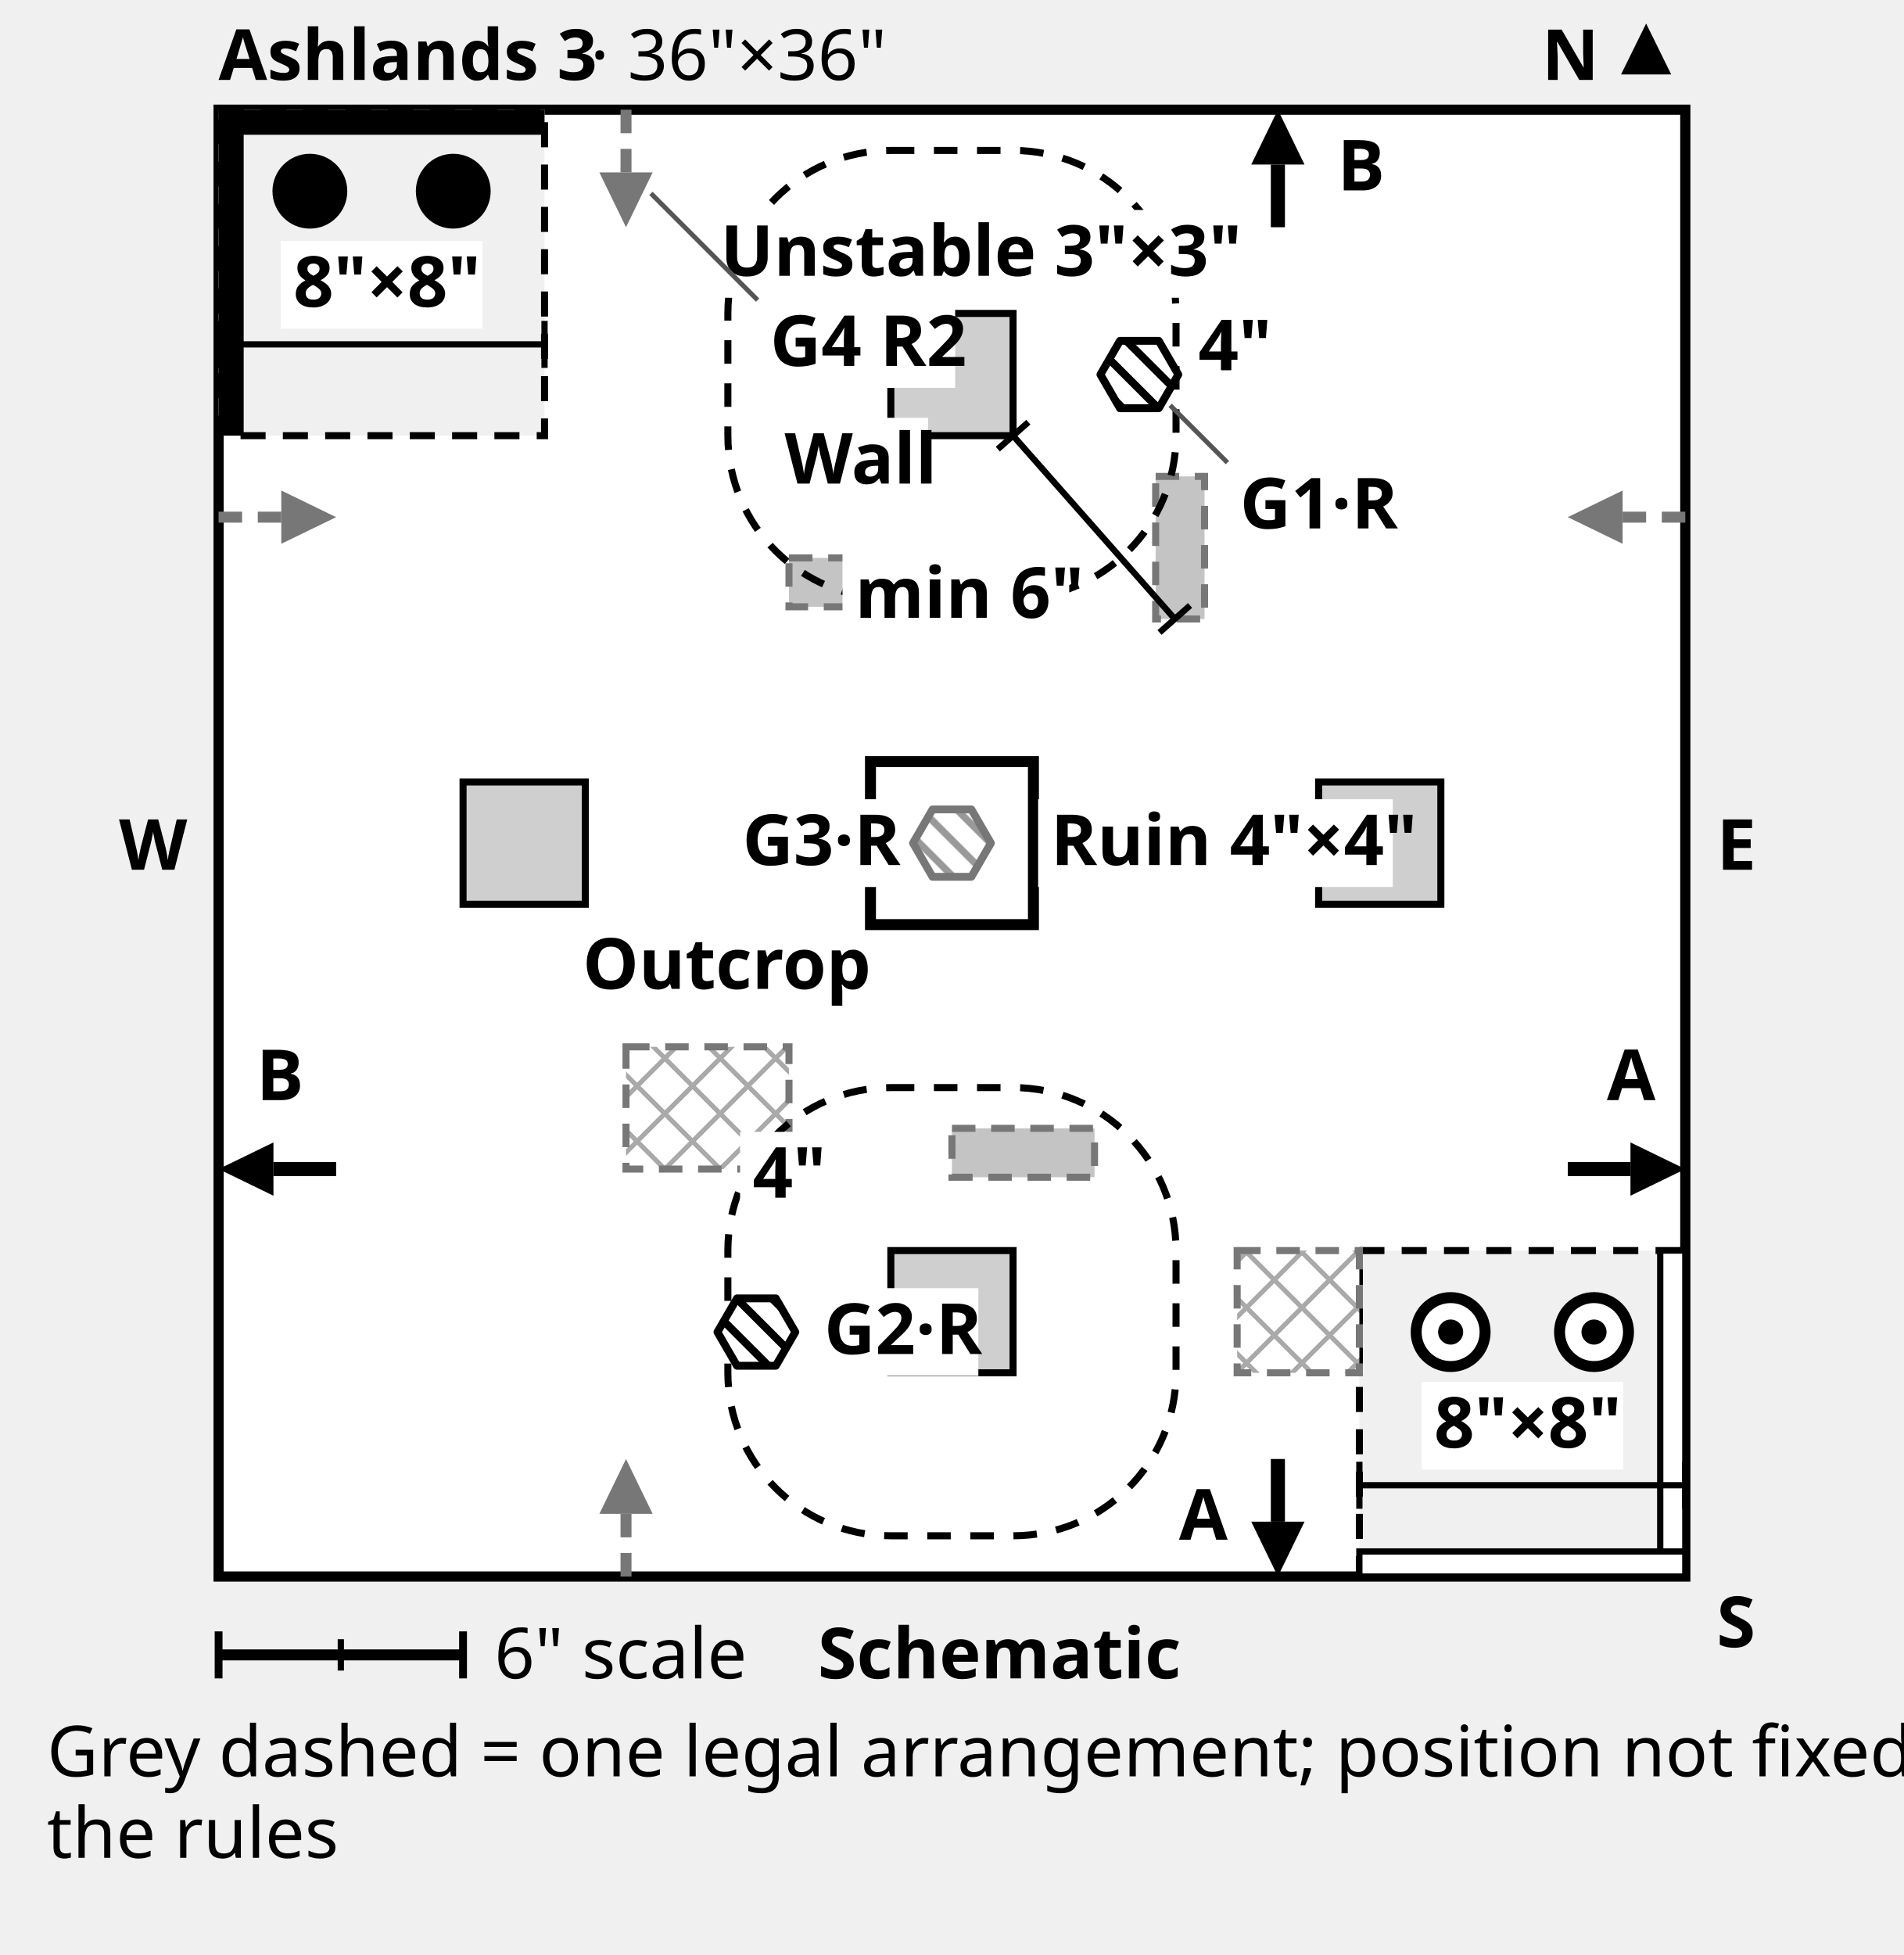
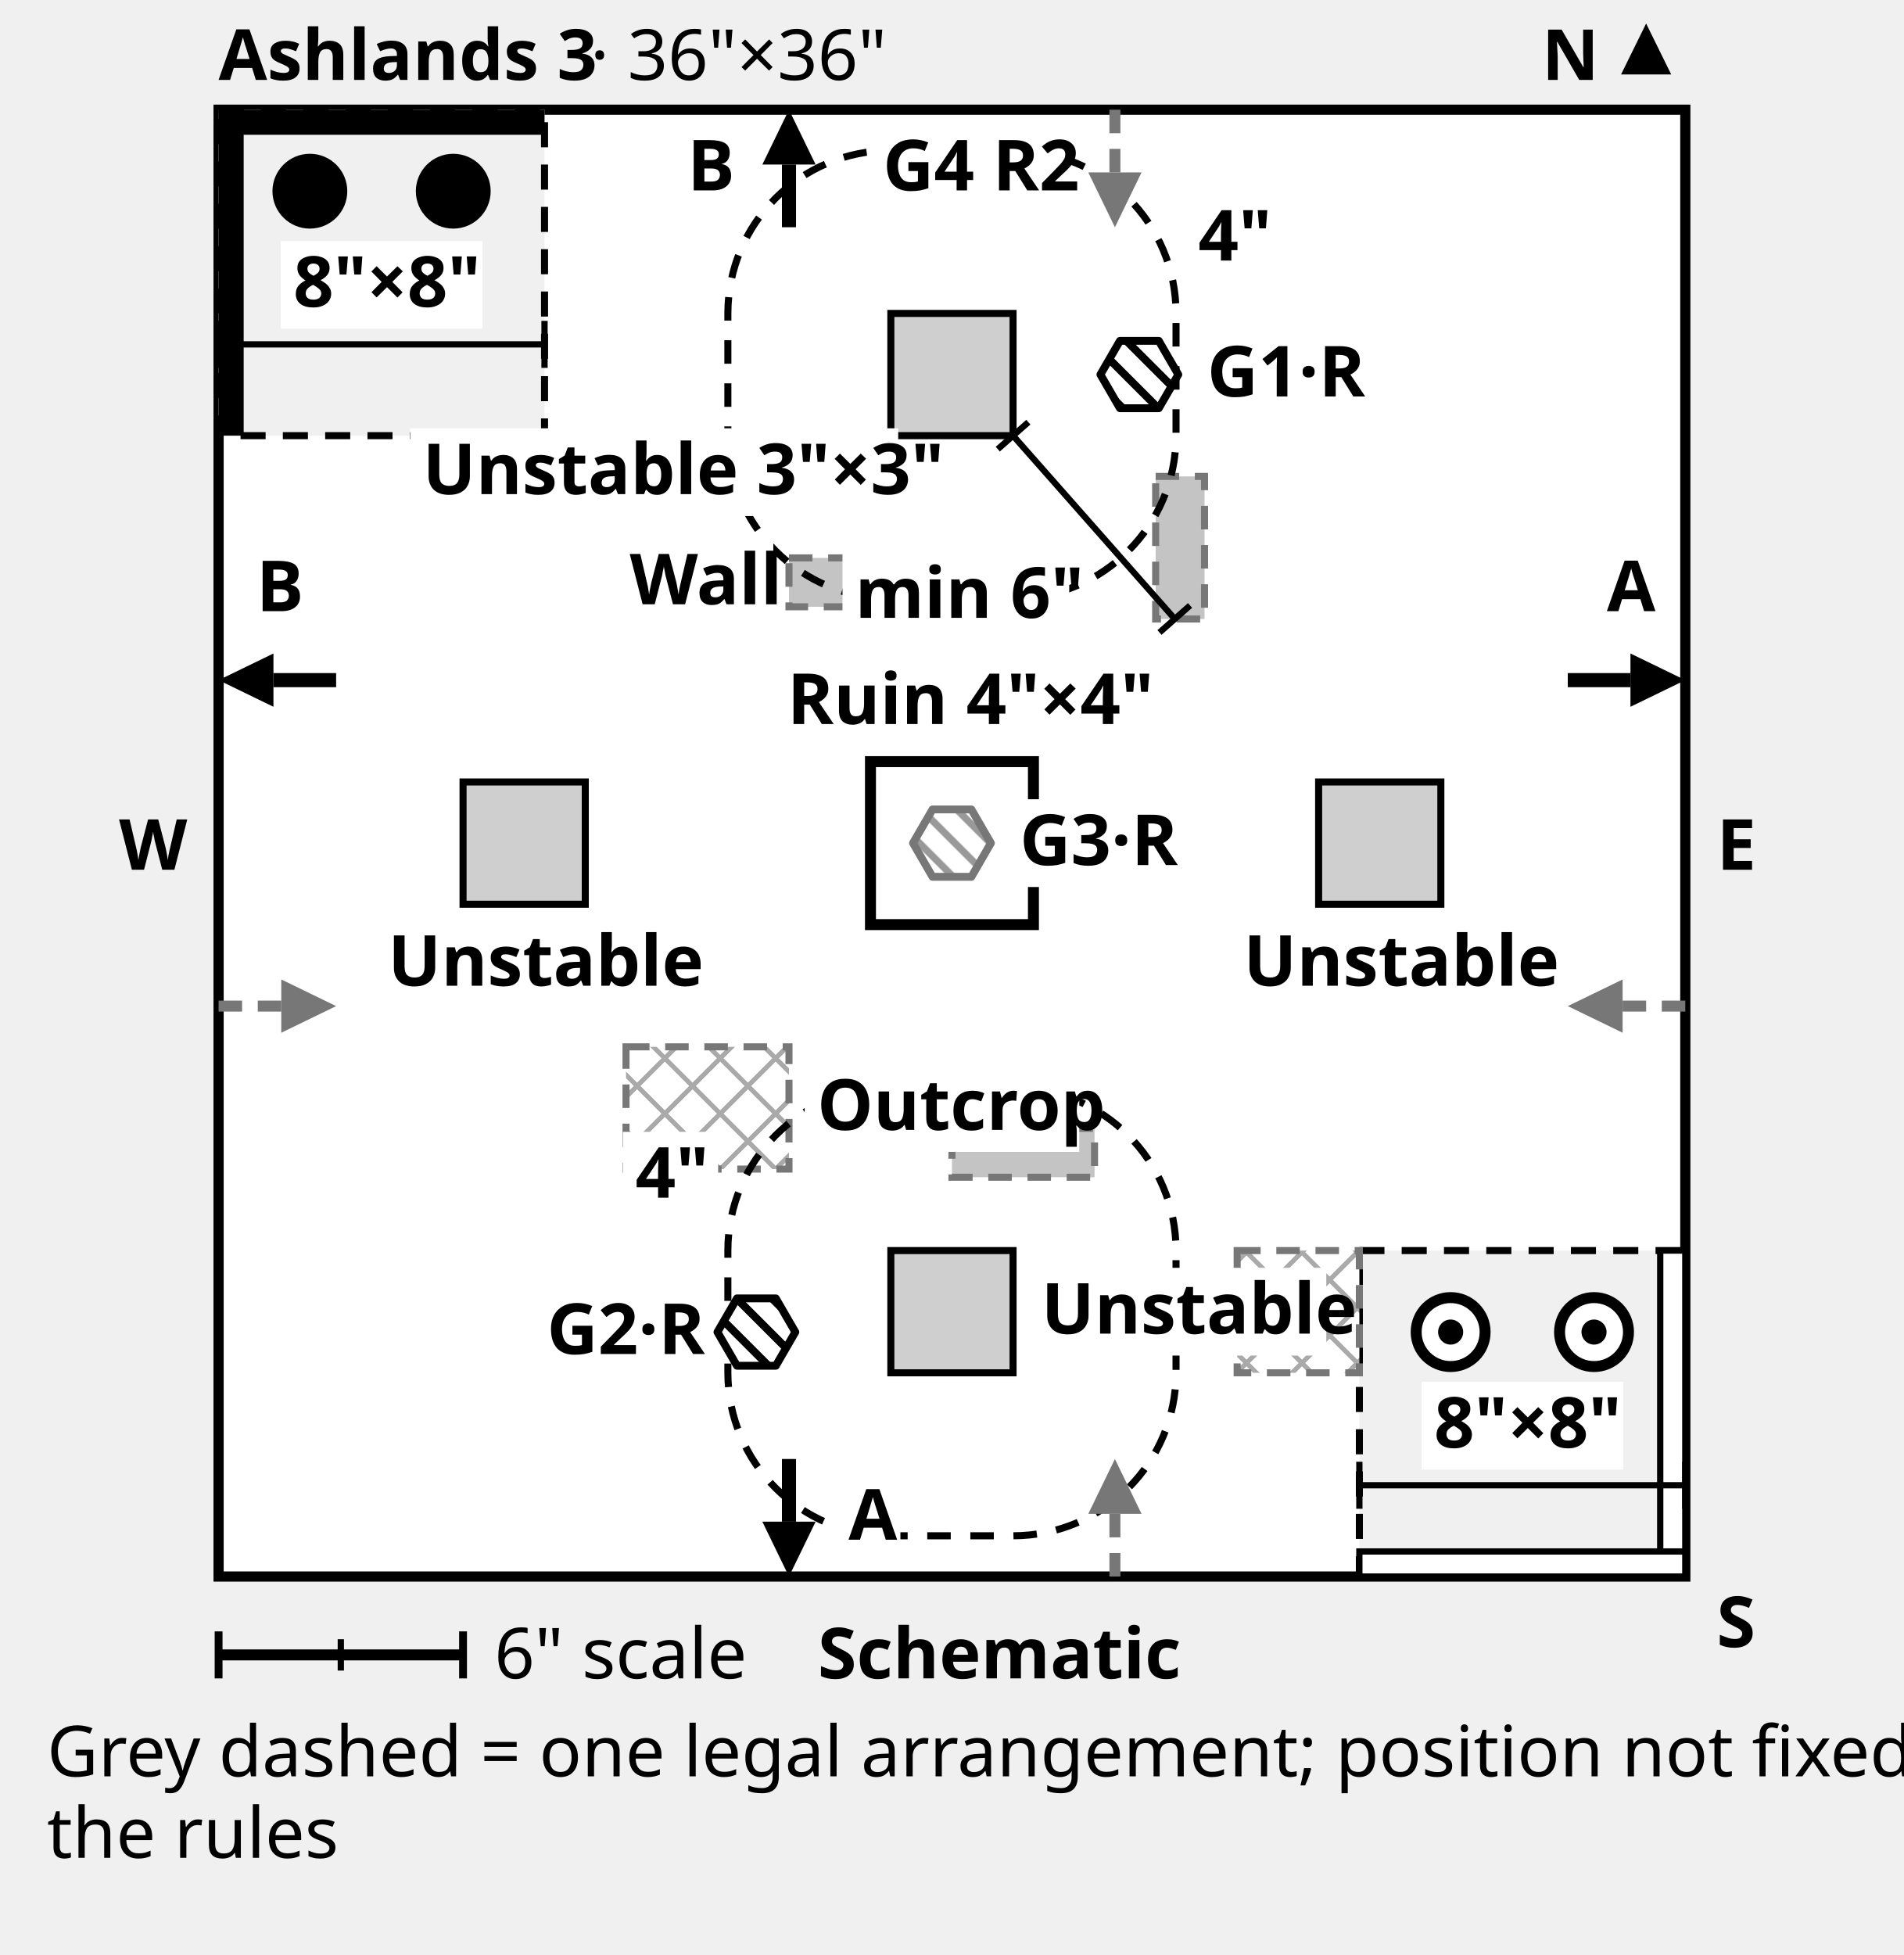
<svg xmlns="http://www.w3.org/2000/svg" width="243pt" height="249.5pt" viewBox="0 0 243 249.5">
  <defs>
    <pattern id="p-cover" width="5" height="5" patternUnits="userSpaceOnUse" patternTransform="rotate(45)">
      <rect width="5" height="5" fill="#fff" />
      <path d="M0 0.5H5M0.5 0V5" stroke="#444" stroke-width="0.7" fill="none" />
    </pattern>
    <pattern id="p-diff" width="4" height="4" patternUnits="userSpaceOnUse">
      <rect width="4" height="4" fill="#fff" />
      <circle cx="1" cy="1" r="0.75" fill="#222" />
      <circle cx="3" cy="3" r="0.75" fill="#222" />
    </pattern>
    <pattern id="p-imp" width="2.4" height="2.4" patternUnits="userSpaceOnUse" patternTransform="rotate(45)">
      <rect width="2.4" height="2.4" fill="#fff" />
      <path d="M0.4 0V2.4" stroke="#000" stroke-width="0.95" fill="none" />
    </pattern>
    <pattern id="p-mon" width="3.2" height="3.2" patternUnits="userSpaceOnUse" patternTransform="rotate(-45)">
      <rect width="3.2" height="3.2" fill="#fff" />
      <path d="M0.5 0V3.2" stroke="#000" stroke-width="1" fill="none" />
    </pattern>
    <pattern id="p-aoe" width="4" height="4" patternUnits="userSpaceOnUse" patternTransform="rotate(-45)">
      <rect width="4" height="4" fill="#fff" />
      <path d="M0.5 0V4" stroke="#777" stroke-width="1.4" fill="none" />
    </pattern>
  </defs>
  <defs>
    <pattern id="p-cover-l" width="5" height="5" patternUnits="userSpaceOnUse" patternTransform="rotate(45)">
      <rect width="5" height="5" fill="#fff" />
      <path d="M0 0.5H5M0.5 0V5" stroke="#aaa" stroke-width="0.6" fill="none" />
    </pattern>
    <pattern id="p-diff-l" width="4" height="4" patternUnits="userSpaceOnUse">
      <rect width="4" height="4" fill="#fff" />
      <circle cx="1" cy="1" r="0.7" fill="#999" />
      <circle cx="3" cy="3" r="0.7" fill="#999" />
    </pattern>
    <pattern id="p-imp-l" width="2.6" height="2.6" patternUnits="userSpaceOnUse" patternTransform="rotate(45)">
      <rect width="2.6" height="2.6" fill="#fff" />
      <path d="M0.4 0V2.6" stroke="#aaa" stroke-width="0.8" fill="none" />
    </pattern>
    <pattern id="p-mon-l" width="3.2" height="3.2" patternUnits="userSpaceOnUse" patternTransform="rotate(-45)">
      <rect width="3.2" height="3.2" fill="#fff" />
      <path d="M0.5 0V3.2" stroke="#999" stroke-width="0.9" fill="none" />
    </pattern>
    <pattern id="p-water" width="6" height="4" patternUnits="userSpaceOnUse">
      <rect width="6" height="4" fill="#fff" />
      <path d="M0 2.2Q1.5 0.4 3 2.2T6 2.2" stroke="#333" stroke-width="0.8" fill="none" />
    </pattern>
    <pattern id="p-water-l" width="6" height="4" patternUnits="userSpaceOnUse">
      <rect width="6" height="4" fill="#fff" />
      <path d="M0 2.2Q1.5 0.4 3 2.2T6 2.2" stroke="#aaa" stroke-width="0.8" fill="none" />
    </pattern>
    <pattern id="p-slip" width="6" height="6" patternUnits="userSpaceOnUse" patternTransform="rotate(-30)">
      <rect width="6" height="6" fill="#fff" />
      <path d="M0.5 1.5H3.5M3.5 4.5H5.5" stroke="#333" stroke-width="0.9" fill="none" />
    </pattern>
    <pattern id="p-slip-l" width="6" height="6" patternUnits="userSpaceOnUse" patternTransform="rotate(-30)">
      <rect width="6" height="6" fill="#fff" />
      <path d="M0.5 1.5H3.5M3.5 4.5H5.5" stroke="#aaa" stroke-width="0.9" fill="none" />
    </pattern>
    <clipPath id="bclip">
      <rect x="22.5" y="14" width="198" height="198" />
    </clipPath>
    <pattern id="p-dark" width="4" height="4" patternUnits="userSpaceOnUse">
      <rect width="4" height="4" fill="#d9d9d9" />
      <path d="M0 4L4 0" stroke="#fff" stroke-width="0.9" fill="none" />
    </pattern>
  </defs>
  <rect x="27.9" y="14" width="187.2" height="187.2" fill="#fff" stroke="#000" stroke-width="1.3" />
  <rect x="27.9" y="14" width="41.6" height="41.6" fill="#f0f0f0" stroke="#000" stroke-width="0.9" stroke-dasharray="3.2 2.2" />
  <rect x="27.9" y="14" width="3.2" height="41.6" fill="#000" />
  <rect x="27.9" y="14" width="41.6" height="3.2" fill="#000" />
  <line x1="27.9" y1="43.95" x2="69.5" y2="43.95" stroke="#000" stroke-width="0.8" stroke-linecap="butt" />
  <line x1="27.9" y1="40.95" x2="27.9" y2="46.95" stroke="#000" stroke-width="0.8" stroke-linecap="butt" />
  <line x1="69.5" y1="40.95" x2="69.5" y2="46.95" stroke="#000" stroke-width="0.8" stroke-linecap="butt" />
  <rect x="173.5" y="159.6" width="41.6" height="41.6" fill="#f0f0f0" stroke="#000" stroke-width="0.9" stroke-dasharray="3.2 2.2" />
  <rect x="211.9" y="159.6" width="3.2" height="41.6" fill="#fff" stroke="#000" stroke-width="0.8" />
  <rect x="173.5" y="198" width="41.6" height="3.2" fill="#fff" stroke="#000" stroke-width="0.8" />
  <line x1="173.5" y1="189.55" x2="215.1" y2="189.55" stroke="#000" stroke-width="0.8" stroke-linecap="butt" />
  <line x1="173.5" y1="186.55" x2="173.5" y2="192.55" stroke="#000" stroke-width="0.8" stroke-linecap="butt" />
  <line x1="215.1" y1="186.55" x2="215.1" y2="192.55" stroke="#000" stroke-width="0.8" stroke-linecap="butt" />
  <rect x="111.1" y="97.2" width="20.8" height="20.8" fill="none" stroke="#000" stroke-width="1.4" />
  <rect x="113.7" y="40" width="15.6" height="15.6" fill="#cfcfcf" stroke="#000" stroke-width="0.9" />
  <rect x="168.3" y="99.8" width="15.6" height="15.6" fill="#cfcfcf" stroke="#000" stroke-width="0.9" />
  <rect x="113.7" y="159.6" width="15.6" height="15.6" fill="#cfcfcf" stroke="#000" stroke-width="0.9" />
  <rect x="59.1" y="99.8" width="15.6" height="15.6" fill="#cfcfcf" stroke="#000" stroke-width="0.9" />
  <rect x="100.7" y="71.2" width="15.6" height="6.24" fill="#c4c4c4" stroke="#777" stroke-width="0.9" stroke-dasharray="3 2" />
  <rect x="121.5" y="144" width="18.2" height="6.24" fill="#c4c4c4" stroke="#777" stroke-width="0.9" stroke-dasharray="3 2" />
  <rect x="147.5" y="60.8" width="6.24" height="18.2" fill="#c4c4c4" stroke="#777" stroke-width="0.9" stroke-dasharray="3 2" />
  <rect x="79.9" y="133.6" width="20.8" height="15.6" fill="url(#p-cover-l)" stroke="#777" stroke-width="0.9" stroke-dasharray="3 2" />
  <rect x="157.9" y="159.6" width="15.6" height="15.6" fill="url(#p-cover-l)" stroke="#777" stroke-width="0.9" stroke-dasharray="3 2" />
  <line x1="129.3" y1="55.6" x2="149.94" y2="78.99" stroke="#000" stroke-width="0.8" stroke-linecap="butt" />
  <line x1="131.25" y1="53.88" x2="127.35" y2="57.32" stroke="#000" stroke-width="0.8" stroke-linecap="butt" />
  <line x1="151.89" y1="77.27" x2="147.99" y2="80.72" stroke="#000" stroke-width="0.8" stroke-linecap="butt" />
  <g clip-path="url(#bclip)">
    <path d="M113.7 19.2 H129.3 A20.8 20.8 0 0 1 150.1 40 V55.6 A20.8 20.8 0 0 1 129.3 76.4 H113.7 A20.8 20.8 0 0 1 92.9 55.6 V40 A20.8 20.8 0 0 1 113.7 19.2 Z" fill="none" stroke="#000" stroke-width="0.9" stroke-linecap="butt" stroke-linejoin="round" stroke-dasharray="3 2.5" />
  </g>
  <g clip-path="url(#bclip)">
    <path d="M113.7 138.8 H129.3 A20.8 20.8 0 0 1 150.1 159.6 V175.2 A20.8 20.8 0 0 1 129.3 196 H113.7 A20.8 20.8 0 0 1 92.9 175.2 V159.6 A20.8 20.8 0 0 1 113.7 138.8 Z" fill="none" stroke="#000" stroke-width="0.9" stroke-linecap="butt" stroke-linejoin="round" stroke-dasharray="3 2.5" />
  </g>
  <polygon points="150.39,47.8 147.9,52.1 142.94,52.1 140.45,47.8 142.94,43.5 147.9,43.5" fill="url(#p-mon)" stroke="#000" stroke-width="1" stroke-linejoin="round" />
  <polygon points="101.51,170 99.02,174.3 94.06,174.3 91.57,170 94.06,165.7 99.02,165.7" fill="url(#p-mon)" stroke="#000" stroke-width="1" stroke-linejoin="round" />
  <polygon points="126.47,107.6 123.98,111.9 119.02,111.9 116.53,107.6 119.02,103.3 123.98,103.3" fill="url(#p-mon-l)" stroke="#777" stroke-width="1" stroke-linejoin="round" />
-   <line x1="79.9" y1="14" x2="79.9" y2="22" stroke="#777" stroke-width="1.4" stroke-linecap="butt" stroke-dasharray="3 2" />
-   <polygon points="79.9,29 76.5,22 83.3,22" fill="#777" />
-   <line x1="215.1" y1="66" x2="207.1" y2="66" stroke="#777" stroke-width="1.4" stroke-linecap="butt" stroke-dasharray="3 2" />
-   <polygon points="200.1,66 207.1,62.6 207.1,69.4" fill="#777" />
-   <line x1="79.9" y1="201.2" x2="79.9" y2="193.2" stroke="#777" stroke-width="1.4" stroke-linecap="butt" stroke-dasharray="3 2" />
-   <polygon points="79.9,186.2 83.3,193.2 76.5,193.2" fill="#777" />
-   <line x1="27.9" y1="66" x2="35.9" y2="66" stroke="#777" stroke-width="1.4" stroke-linecap="butt" stroke-dasharray="3 2" />
-   <polygon points="42.9,66 35.9,69.4 35.9,62.6" fill="#777" />
-   <line x1="163.1" y1="186.2" x2="163.1" y2="194.2" stroke="#000" stroke-width="1.8" stroke-linecap="butt" />
-   <polygon points="163.1,201.2 159.7,194.2 166.5,194.2" fill="#000" />
-   <line x1="200.1" y1="149.2" x2="208.1" y2="149.2" stroke="#000" stroke-width="1.8" stroke-linecap="butt" />
-   <polygon points="215.1,149.2 208.1,152.6 208.1,145.8" fill="#000" />
-   <line x1="163.1" y1="29" x2="163.1" y2="21" stroke="#000" stroke-width="1.8" stroke-linecap="butt" />
-   <polygon points="163.1,14 166.5,21 159.7,21" fill="#000" />
-   <line x1="42.9" y1="149.2" x2="34.9" y2="149.2" stroke="#000" stroke-width="1.8" stroke-linecap="butt" />
-   <polygon points="27.9,149.2 34.9,145.8 34.9,152.6" fill="#000" />
+   <line x1="142.3" y1="14" x2="142.3" y2="22" stroke="#777" stroke-width="1.4" stroke-linecap="butt" stroke-dasharray="3 2" />
+   <polygon points="142.3,29 138.9,22 145.7,22" fill="#777" />
+   <line x1="215.1" y1="128.4" x2="207.1" y2="128.4" stroke="#777" stroke-width="1.4" stroke-linecap="butt" stroke-dasharray="3 2" />
+   <polygon points="200.1,128.4 207.1,125 207.1,131.8" fill="#777" />
+   <line x1="142.3" y1="201.2" x2="142.3" y2="193.2" stroke="#777" stroke-width="1.4" stroke-linecap="butt" stroke-dasharray="3 2" />
+   <polygon points="142.3,186.2 145.7,193.2 138.9,193.2" fill="#777" />
+   <line x1="27.9" y1="128.4" x2="35.9" y2="128.4" stroke="#777" stroke-width="1.4" stroke-linecap="butt" stroke-dasharray="3 2" />
+   <polygon points="42.9,128.4 35.9,131.8 35.9,125" fill="#777" />
+   <line x1="100.7" y1="186.2" x2="100.7" y2="194.2" stroke="#000" stroke-width="1.8" stroke-linecap="butt" />
+   <polygon points="100.7,201.2 97.3,194.2 104.1,194.2" fill="#000" />
+   <line x1="200.1" y1="86.8" x2="208.1" y2="86.8" stroke="#000" stroke-width="1.8" stroke-linecap="butt" />
+   <polygon points="215.1,86.8 208.1,90.2 208.1,83.4" fill="#000" />
+   <line x1="100.7" y1="29" x2="100.7" y2="21" stroke="#000" stroke-width="1.8" stroke-linecap="butt" />
+   <polygon points="100.7,14 104.1,21 97.3,21" fill="#000" />
+   <line x1="42.9" y1="86.8" x2="34.9" y2="86.8" stroke="#000" stroke-width="1.8" stroke-linecap="butt" />
+   <polygon points="27.9,86.8 34.9,83.4 34.9,90.2" fill="#000" />
  <circle cx="39.55" cy="24.4" r="4.4" fill="#000" stroke="#000" stroke-width="0.75" />
  <circle cx="57.85" cy="24.4" r="4.4" fill="#000" stroke="#000" stroke-width="0.75" />
  <circle cx="185.15" cy="170" r="4.4" fill="#fff" stroke="#000" stroke-width="1.4" />
  <circle cx="185.15" cy="170" r="1.6" fill="#000" />
  <circle cx="203.45" cy="170" r="4.4" fill="#fff" stroke="#000" stroke-width="1.4" />
  <circle cx="203.45" cy="170" r="1.6" fill="#000" />
  <rect x="35.84" y="30.75" width="25.73" height="11.2" fill="#fff" />
  <text x="37.44" y="39.15" font-weight="600" font-family="'Source Sans 3'" font-size="9" fill="#000">8"×8"</text>
  <rect x="181.44" y="176.35" width="25.73" height="11.2" fill="#fff" />
  <text x="183.04" y="184.75" font-weight="600" font-family="'Source Sans 3'" font-size="9" fill="#000">8"×8"</text>
-   <rect x="132.5" y="102" width="45.26" height="11.2" fill="#fff" />
-   <text x="134.1" y="110.4" font-weight="600" font-family="'Source Sans 3'" font-size="9" fill="#000">Ruin 4"×4"</text>
-   <rect x="90.35" y="26.8" width="62.3" height="11.2" fill="#fff" />
-   <text x="91.95" y="35.2" font-weight="600" font-family="'Source Sans 3'" font-size="9" fill="#000">Unstable 3"×3"</text>
-   <rect x="98.54" y="53.32" width="19.92" height="11.2" fill="#fff" />
-   <text x="100.14" y="61.72" font-weight="600" font-family="'Source Sans 3'" font-size="9" fill="#000">Wall</text>
-   <rect x="72.77" y="117.8" width="35.05" height="11.2" fill="#fff" />
-   <text x="74.37" y="126.2" font-weight="600" font-family="'Source Sans 3'" font-size="9" fill="#000">Outcrop</text>
+   <rect x="98.87" y="84" width="45.26" height="11.2" fill="#fff" />
+   <text x="100.47" y="92.4" font-weight="600" font-family="'Source Sans 3'" font-size="9" fill="#000">Ruin 4"×4"</text>
+   <rect x="52.34" y="54.66" width="62.3" height="11.2" fill="#fff" />
+   <text x="53.94" y="63.06" font-weight="600" font-family="'Source Sans 3'" font-size="9" fill="#000">Unstable 3"×3"</text>
+   <rect x="157.11" y="117.4" width="37.98" height="11.2" fill="#fff" />
+   <text x="158.71" y="125.8" font-weight="600" font-family="'Source Sans 3'" font-size="9" fill="#000">Unstable</text>
+   <rect x="131.3" y="161.8" width="37.98" height="11.2" fill="#fff" />
+   <text x="132.9" y="170.2" font-weight="600" font-family="'Source Sans 3'" font-size="9" fill="#000">Unstable</text>
+   <rect x="47.91" y="117.4" width="37.98" height="11.2" fill="#fff" />
+   <text x="49.51" y="125.8" font-weight="600" font-family="'Source Sans 3'" font-size="9" fill="#000">Unstable</text>
+   <rect x="78.78" y="68.72" width="19.92" height="11.2" fill="#fff" />
+   <text x="80.38" y="77.12" font-weight="600" font-family="'Source Sans 3'" font-size="9" fill="#000">Wall</text>
+   <rect x="102.7" y="135.8" width="35.05" height="11.2" fill="#fff" />
+   <text x="104.3" y="144.2" font-weight="600" font-family="'Source Sans 3'" font-size="9" fill="#000">Outcrop</text>
  <rect x="107.53" y="70.45" width="28.94" height="11.2" fill="#fff" />
  <text x="109.13" y="78.85" font-weight="600" font-family="'Source Sans 3'" font-size="9" fill="#000">min 6"</text>
-   <rect x="151.34" y="38.85" width="12.16" height="11.2" fill="#fff" />
-   <text x="152.94" y="47.25" font-weight="600" font-family="'Source Sans 3'" font-size="9" fill="#000">4"</text>
-   <rect x="94.46" y="144.45" width="12.16" height="11.2" fill="#fff" />
-   <text x="96.06" y="152.85" font-weight="600" font-family="'Source Sans 3'" font-size="9" fill="#000">4"</text>
-   <line x1="149.35" y1="51.73" x2="156.66" y2="59.04" stroke="#555" stroke-width="0.6" stroke-linecap="butt" />
-   <rect x="156.66" y="59.04" width="21.27" height="11.2" fill="#fff" />
-   <text x="158.26" y="67.44" font-weight="600" font-family="'Source Sans 3'" font-size="9" fill="#000">G1·R</text>
-   <rect x="103.6" y="164.4" width="21.27" height="11.2" fill="#fff" />
-   <text x="105.2" y="172.8" font-weight="600" font-family="'Source Sans 3'" font-size="9" fill="#000">G2·R</text>
-   <rect x="93.17" y="102" width="21.27" height="11.2" fill="#fff" />
-   <text x="94.77" y="110.4" font-weight="600" font-family="'Source Sans 3'" font-size="9" fill="#000">G3·R</text>
-   <line x1="83.08" y1="24.68" x2="96.7" y2="38.3" stroke="#555" stroke-width="0.6" stroke-linecap="butt" />
-   <rect x="96.7" y="38.3" width="25.21" height="11.2" fill="#fff" />
-   <text x="98.3" y="46.7" font-weight="600" font-family="'Source Sans 3'" font-size="9" fill="#000">G4 R2</text>
-   <rect x="148.88" y="188.1" width="8.22" height="11.2" fill="#fff" />
-   <text x="150.48" y="196.5" font-weight="600" font-family="'Source Sans 3'" font-size="9" fill="#000">A</text>
-   <rect x="203.49" y="132" width="8.22" height="11.2" fill="#fff" />
-   <text x="205.09" y="140.4" font-weight="600" font-family="'Source Sans 3'" font-size="9" fill="#000">A</text>
-   <rect x="169.1" y="15.9" width="8.57" height="11.2" fill="#fff" />
-   <text x="170.7" y="24.3" font-weight="600" font-family="'Source Sans 3'" font-size="9" fill="#000">B</text>
-   <rect x="31.11" y="132" width="8.57" height="11.2" fill="#fff" />
-   <text x="32.71" y="140.4" font-weight="600" font-family="'Source Sans 3'" font-size="9" fill="#000">B</text>
+   <rect x="151.34" y="24.85" width="12.16" height="11.2" fill="#fff" />
+   <text x="152.94" y="33.25" font-weight="600" font-family="'Source Sans 3'" font-size="9" fill="#000">4"</text>
+   <rect x="79.5" y="144.45" width="12.16" height="11.2" fill="#fff" />
+   <text x="81.1" y="152.85" font-weight="600" font-family="'Source Sans 3'" font-size="9" fill="#000">4"</text>
+   <rect x="152.48" y="42.2" width="21.27" height="11.2" fill="#fff" />
+   <text x="154.08" y="50.6" font-weight="600" font-family="'Source Sans 3'" font-size="9" fill="#000">G1·R</text>
+   <rect x="68.21" y="164.4" width="21.27" height="11.2" fill="#fff" />
+   <text x="69.81" y="172.8" font-weight="600" font-family="'Source Sans 3'" font-size="9" fill="#000">G2·R</text>
+   <rect x="128.56" y="102" width="21.27" height="11.2" fill="#fff" />
+   <text x="130.16" y="110.4" font-weight="600" font-family="'Source Sans 3'" font-size="9" fill="#000">G3·R</text>
+   <rect x="111.09" y="15.9" width="25.21" height="11.2" fill="#fff" />
+   <text x="112.69" y="24.3" font-weight="600" font-family="'Source Sans 3'" font-size="9" fill="#000">G4 R2</text>
+   <rect x="106.7" y="188.1" width="8.22" height="11.2" fill="#fff" />
+   <text x="108.3" y="196.5" font-weight="600" font-family="'Source Sans 3'" font-size="9" fill="#000">A</text>
+   <rect x="203.49" y="69.6" width="8.22" height="11.2" fill="#fff" />
+   <text x="205.09" y="78" font-weight="600" font-family="'Source Sans 3'" font-size="9" fill="#000">A</text>
+   <rect x="86.13" y="15.9" width="8.57" height="11.2" fill="#fff" />
+   <text x="87.73" y="24.3" font-weight="600" font-family="'Source Sans 3'" font-size="9" fill="#000">B</text>
+   <rect x="31.11" y="69.6" width="8.57" height="11.2" fill="#fff" />
+   <text x="32.71" y="78" font-weight="600" font-family="'Source Sans 3'" font-size="9" fill="#000">B</text>
  <text x="27.9" y="10.2" font-weight="700" font-family="'Source Sans 3'" font-size="9" fill="#000">Ashlands 3</text>
  <text x="75.34" y="10.2" font-weight="400" font-family="'Source Sans 3'" font-size="9" fill="#000">·  36"×36"</text>
  <polygon points="210.1,3 206.9,9.5 213.3,9.5" fill="#000" />
  <text x="204.1" y="10.2" font-weight="700" font-family="'Source Sans 3'" font-size="9" fill="#000" text-anchor="end">N</text>
  <text x="23.9" y="111" font-weight="700" font-family="'Source Sans 3'" font-size="9" fill="#000" text-anchor="end">W</text>
  <text x="219.1" y="111" font-weight="700" font-family="'Source Sans 3'" font-size="9" fill="#000">E</text>
  <line x1="27.9" y1="211.2" x2="59.1" y2="211.2" stroke="#000" stroke-width="1.4" stroke-linecap="butt" />
  <line x1="27.9" y1="208.2" x2="27.9" y2="214.2" stroke="#000" stroke-width="1" stroke-linecap="butt" />
  <line x1="59.1" y1="208.2" x2="59.1" y2="214.2" stroke="#000" stroke-width="1" stroke-linecap="butt" />
  <line x1="43.5" y1="209.2" x2="43.5" y2="213.2" stroke="#000" stroke-width="0.8" stroke-linecap="butt" />
  <text x="63.1" y="214.2" font-weight="400" font-family="'Source Sans 3'" font-size="9" fill="#000">6" scale</text>
  <text x="104.38" y="214.2" font-weight="600" font-family="'Source Sans 3'" font-size="9" fill="#000">Schematic</text>
  <text x="215.1" y="214.2" font-family="'Source Sans 3'" font-size="9" fill="#000" />
  <text x="219.1" y="210.2" font-weight="700" font-family="'Source Sans 3'" font-size="9" fill="#000">S</text>
  <text x="6" y="226.7" font-weight="400" font-family="'Source Sans 3'" font-size="9" fill="#000">Grey dashed = one legal arrangement; position not fixed by</text>
  <text x="6" y="237.1" font-weight="400" font-family="'Source Sans 3'" font-size="9" fill="#000">the rules</text>
</svg>
